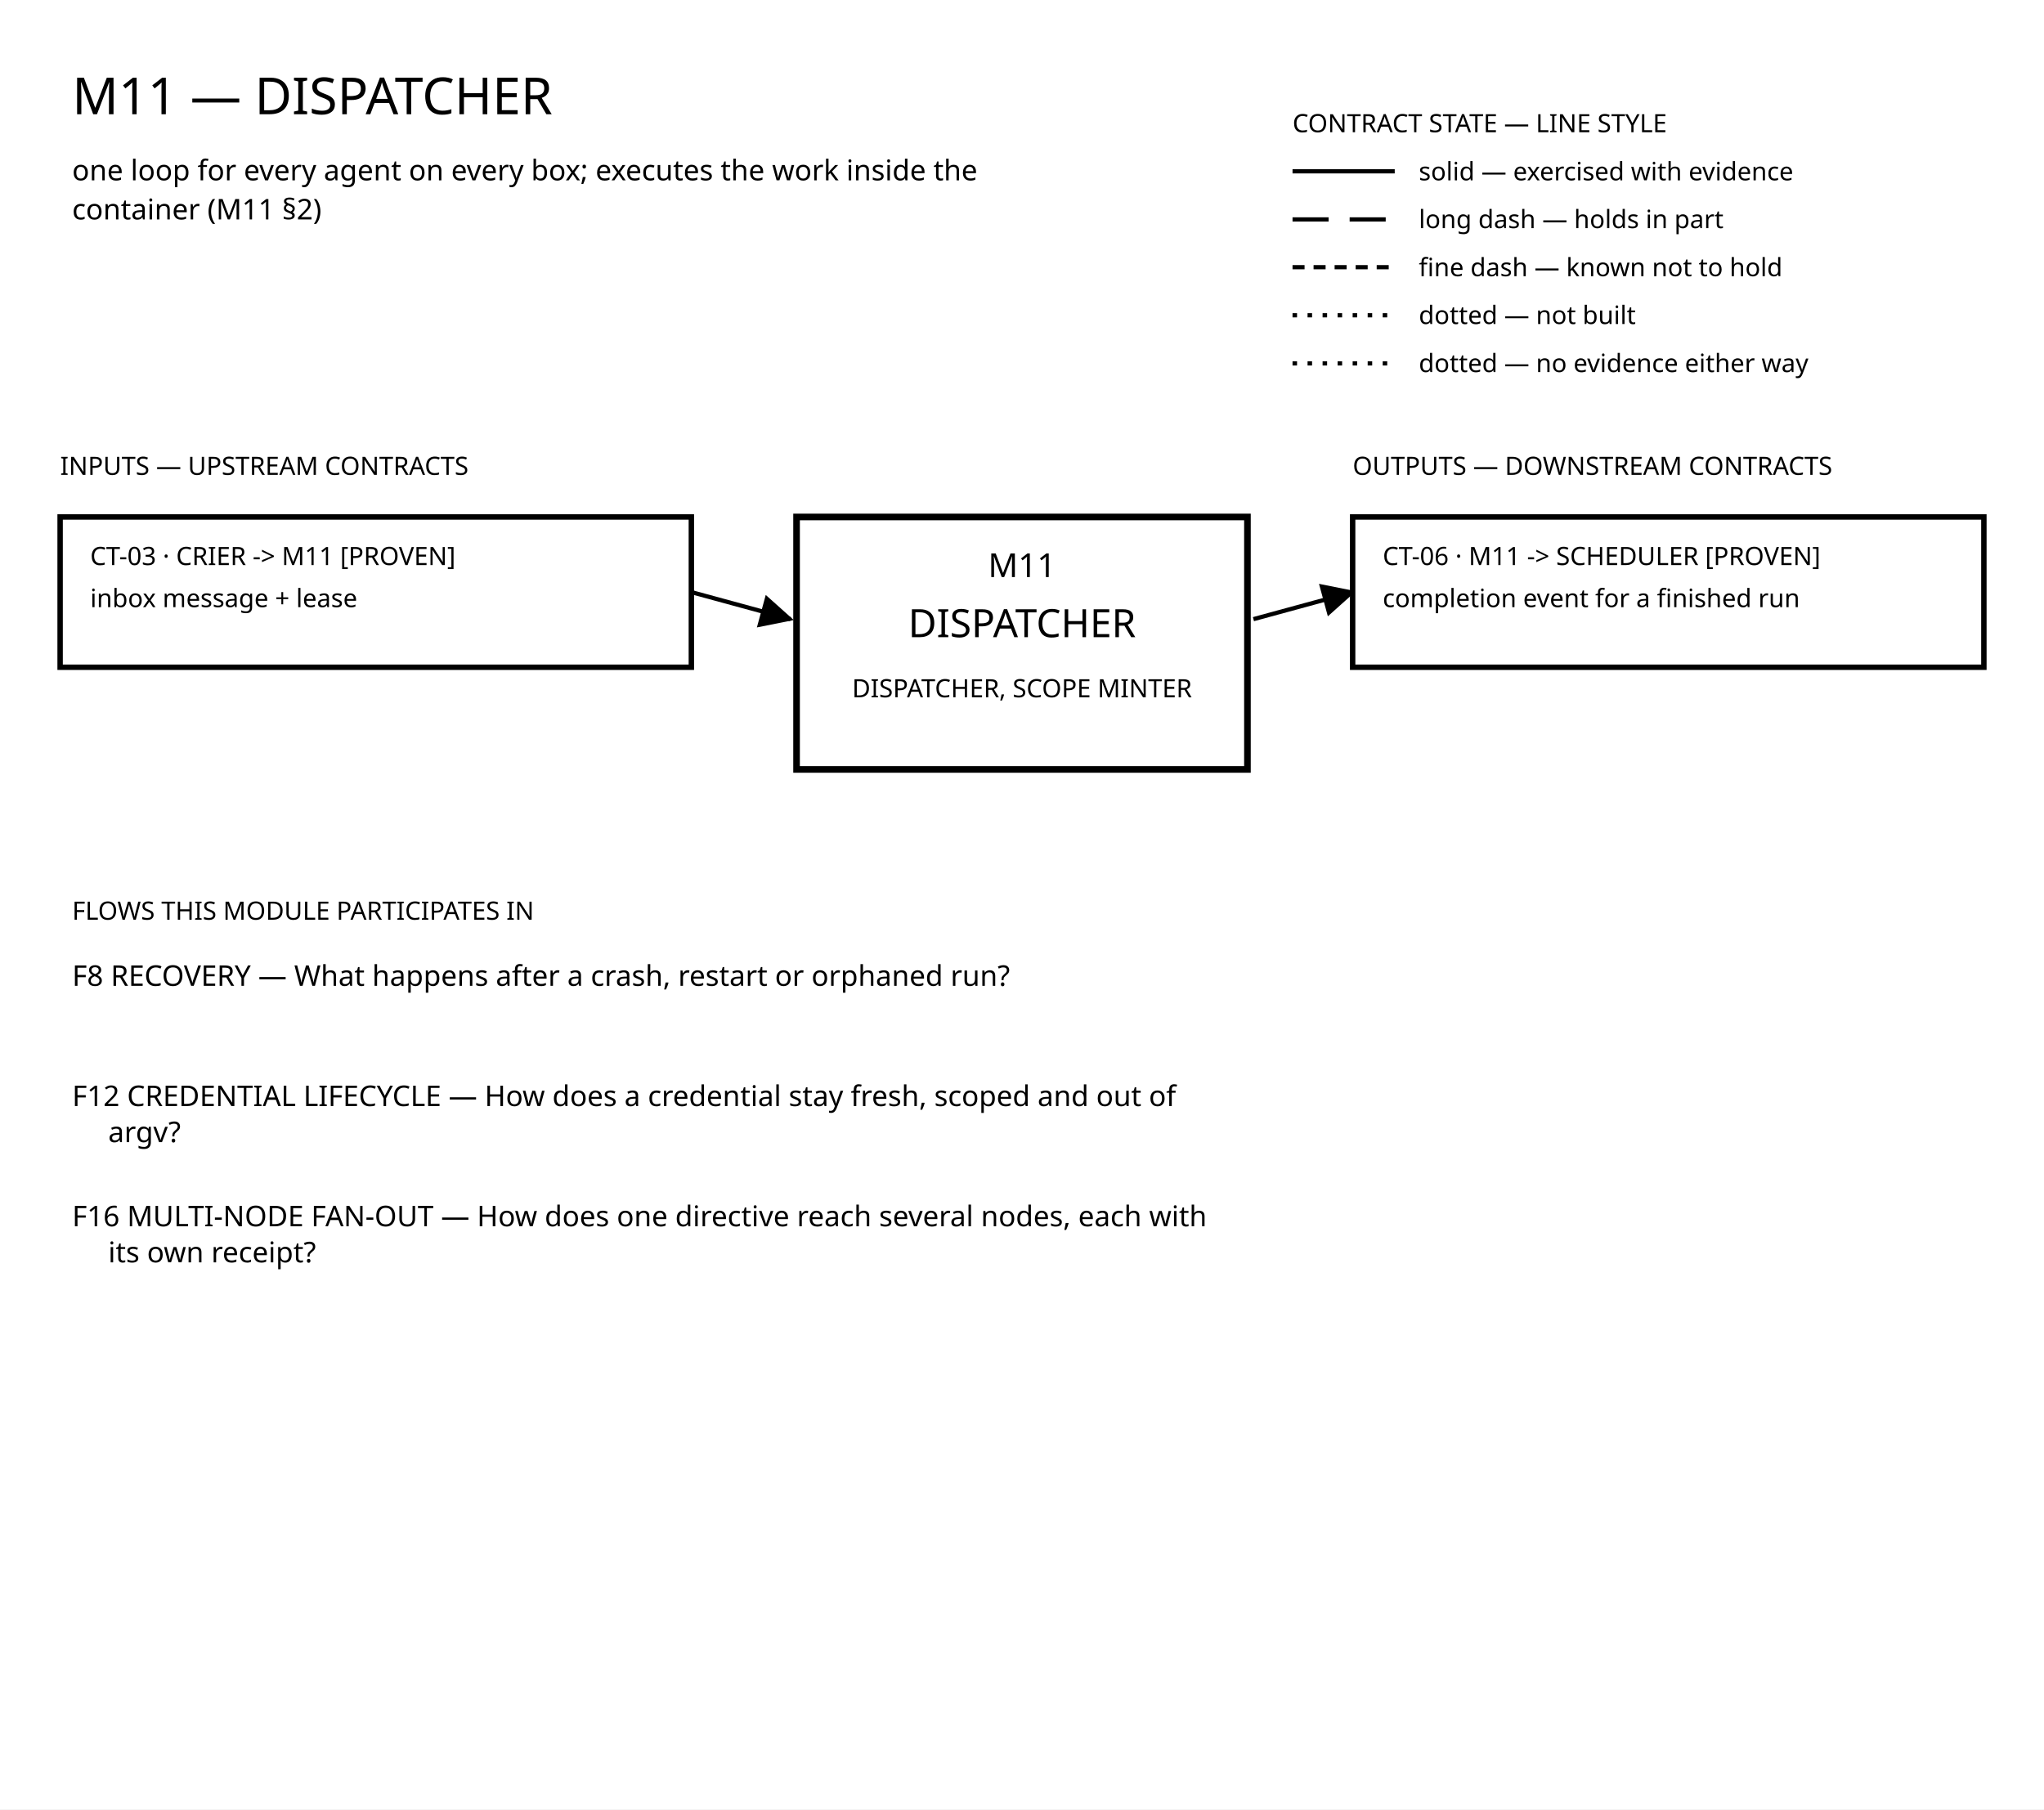
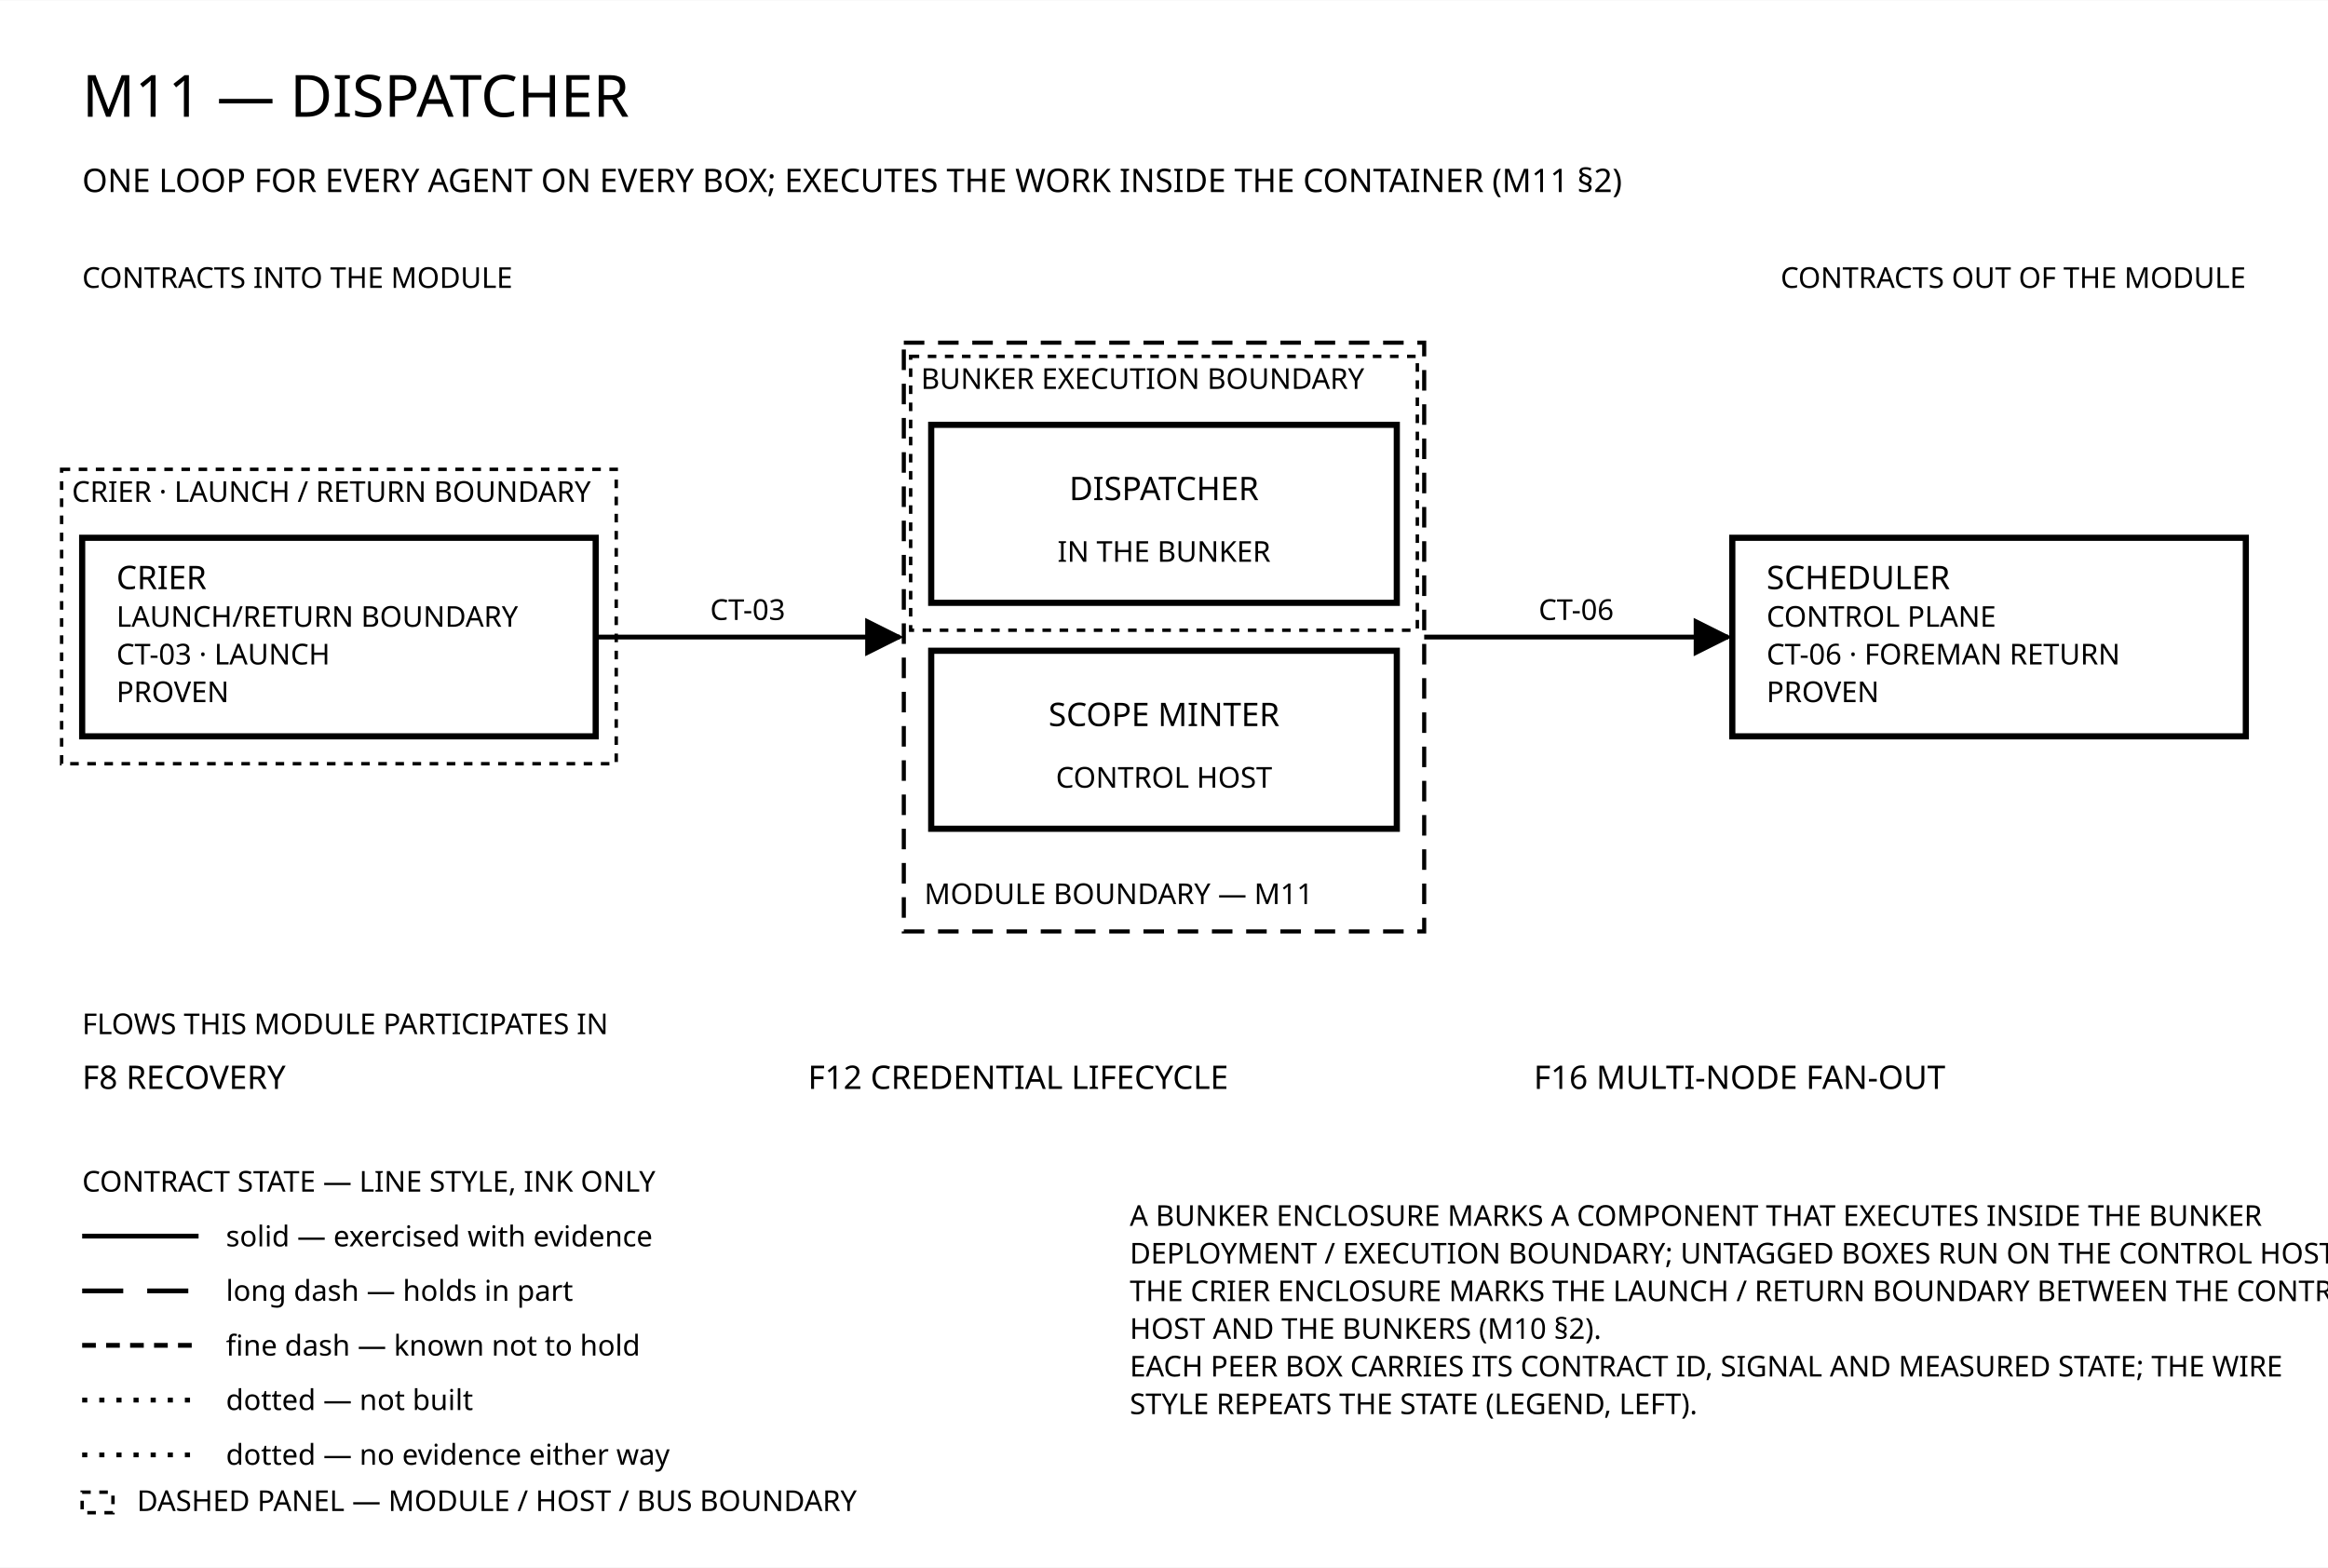
- <svg xmlns="http://www.w3.org/2000/svg" width="170.0mm" height="150.5mm" viewBox="0 0 680 602.0" preserveAspectRatio="xMidYMid meet">
-   <rect width="680" height="602.0" fill="#ffffff" />
+ <svg xmlns="http://www.w3.org/2000/svg" width="170.0mm" height="114.5mm" viewBox="0 0 680 457.8" preserveAspectRatio="xMidYMid meet">
+   <rect width="680" height="457.8" fill="#ffffff" />
  <defs>
    <marker id="ar" viewBox="0 0 10 10" refX="9" refY="5" markerWidth="8" markerHeight="8" orient="auto">
      <path d="M0,0 L10,5 L0,10 z" fill="#000000" />
    </marker>
  </defs>
  <g font-family="Routed Gothic Narrow, Routed Gothic, sans-serif">
-     <text x="24.0" y="38.0" font-size="17.00" fill="#000000" text-anchor="start">M11 — DISPATCHER</text>
-     <text x="24.0" y="60.0" font-size="9.50" fill="#000000" text-anchor="start">one loop for every agent on every box; executes the work inside the</text>
-     <text x="24.0" y="73.0" font-size="9.50" fill="#000000" text-anchor="start">container (M11 §2)</text>
-     <rect x="265.0" y="172.0" width="150.0" height="84.0" fill="#ffffff" stroke="#000000" stroke-width="2.2" />
-     <text x="340.0" y="192.0" font-size="11.00" fill="#000000" text-anchor="middle">M11</text>
-     <text x="340.0" y="212.0" font-size="13.00" fill="#000000" text-anchor="middle">DISPATCHER</text>
-     <text x="340.0" y="232.0" font-size="8.40" fill="#000000" text-anchor="middle">DISPATCHER, SCOPE MINTER</text>
-     <text x="20.0" y="158.0" font-size="8.40" fill="#000000" text-anchor="start">INPUTS — UPSTREAM CONTRACTS</text>
-     <polyline points="230.0,197.0 263.0,206.0" fill="none" stroke="#000000" stroke-width="1.4" marker-end="url(#ar)" />
-     <rect x="20.0" y="172.0" width="210.0" height="50.0" fill="#ffffff" stroke="#000000" stroke-width="1.8" />
-     <text x="30.0" y="188.0" font-size="8.40" fill="#000000" text-anchor="start">CT-03 · CRIER -&gt; M11  [PROVEN]</text>
-     <text x="30.0" y="202.0" font-size="8.40" fill="#000000" text-anchor="start">inbox message + lease</text>
-     <text x="450.0" y="158.0" font-size="8.40" fill="#000000" text-anchor="start">OUTPUTS — DOWNSTREAM CONTRACTS</text>
-     <polyline points="417.0,206.0 450.0,197.0" fill="none" stroke="#000000" stroke-width="1.4" marker-end="url(#ar)" />
-     <rect x="450.0" y="172.0" width="210.0" height="50.0" fill="#ffffff" stroke="#000000" stroke-width="1.8" />
-     <text x="460.0" y="188.0" font-size="8.40" fill="#000000" text-anchor="start">CT-06 · M11 -&gt; SCHEDULER  [PROVEN]</text>
-     <text x="460.0" y="202.0" font-size="8.40" fill="#000000" text-anchor="start">completion event for a finished run</text>
-     <text x="24.0" y="306.0" font-size="8.40" fill="#000000" text-anchor="start">FLOWS THIS MODULE PARTICIPATES IN</text>
-     <text x="24.0" y="328.0" font-size="9.50" fill="#000000" text-anchor="start">F8 RECOVERY — What happens after a crash, restart or orphaned run?</text>
-     <text x="24.0" y="368.0" font-size="9.50" fill="#000000" text-anchor="start">F12 CREDENTIAL LIFECYCLE — How does a credential stay fresh, scoped and out of</text>
-     <text x="36.0" y="380.0" font-size="9.50" fill="#000000" text-anchor="start">argv?</text>
-     <text x="24.0" y="408.0" font-size="9.50" fill="#000000" text-anchor="start">F16 MULTI-NODE FAN-OUT — How does one directive reach several nodes, each with</text>
-     <text x="36.0" y="420.0" font-size="9.50" fill="#000000" text-anchor="start">its own receipt?</text>
-     <text x="430.0" y="44.0" font-size="8.40" fill="#000000" text-anchor="start">CONTRACT STATE — LINE STYLE</text>
-     <polyline points="430.0,57.0 464.0,57.0" fill="none" stroke="#000000" stroke-width="1.4" />
-     <text x="472.0" y="60.0" font-size="8.40" fill="#000000" text-anchor="start">solid — exercised with evidence</text>
-     <polyline points="430.0,73.0 464.0,73.0" fill="none" stroke="#000000" stroke-width="1.4" stroke-dasharray="12 7" />
-     <text x="472.0" y="75.9" font-size="8.40" fill="#000000" text-anchor="start">long dash — holds in part</text>
-     <polyline points="430.0,88.9 464.0,88.9" fill="none" stroke="#000000" stroke-width="1.4" stroke-dasharray="4 3" />
-     <text x="472.0" y="91.9" font-size="8.40" fill="#000000" text-anchor="start">fine dash — known not to hold</text>
-     <polyline points="430.0,104.9 464.0,104.9" fill="none" stroke="#000000" stroke-width="1.4" stroke-dasharray="1.5 3.5" />
-     <text x="472.0" y="107.8" font-size="8.40" fill="#000000" text-anchor="start">dotted — not built</text>
-     <polyline points="430.0,120.9 464.0,120.9" fill="none" stroke="#000000" stroke-width="1.4" stroke-dasharray="1.5 3.5" />
-     <text x="472.0" y="123.8" font-size="8.40" fill="#000000" text-anchor="start">dotted — no evidence either way</text>
+     <text x="24.0" y="34.0" font-size="17.00" fill="#000000" text-anchor="start">M11 — DISPATCHER</text>
+     <text x="24.0" y="56.0" font-size="9.50" fill="#000000" text-anchor="start">ONE LOOP FOR EVERY AGENT ON EVERY BOX; EXECUTES THE WORK INSIDE THE CONTAINER (M11 §2)</text>
+     <text x="24.0" y="84.0" font-size="8.40" fill="#000000" text-anchor="start">CONTRACTS INTO THE MODULE</text>
+     <text x="656.0" y="84.0" font-size="8.40" fill="#000000" text-anchor="end">CONTRACTS OUT OF THE MODULE</text>
+     <rect x="264.0" y="100.0" width="152.0" height="172.0" fill="none" stroke="#000000" stroke-width="1.2" stroke-dasharray="6 4" />
+     <text x="270.0" y="264.0" font-size="8.40" fill="#000000" text-anchor="start">MODULE BOUNDARY — M11</text>
+     <rect x="272.0" y="124.0" width="136.0" height="52.0" fill="#ffffff" stroke="#000000" stroke-width="1.8" />
+     <text x="340.0" y="146.0" font-size="9.50" fill="#000000" text-anchor="middle">DISPATCHER</text>
+     <text x="340.0" y="164.0" font-size="8.40" fill="#000000" text-anchor="middle">IN THE BUNKER</text>
+     <rect x="266.0" y="104.0" width="148.0" height="80.0" fill="none" stroke="#000000" stroke-width="1.0" stroke-dasharray="2.5 2.5" />
+     <text x="269.0" y="113.5" font-size="8.40" fill="#000000" text-anchor="start">BUNKER EXECUTION BOUNDARY</text>
+     <rect x="272.0" y="190.0" width="136.0" height="52.0" fill="#ffffff" stroke="#000000" stroke-width="1.8" />
+     <text x="340.0" y="212.0" font-size="9.50" fill="#000000" text-anchor="middle">SCOPE MINTER</text>
+     <text x="340.0" y="230.0" font-size="8.40" fill="#000000" text-anchor="middle">CONTROL HOST</text>
+     <rect x="24.0" y="157.0" width="150.0" height="58.0" fill="#ffffff" stroke="#000000" stroke-width="1.8" />
+     <text x="34.0" y="172.0" font-size="9.50" fill="#000000" text-anchor="start">CRIER</text>
+     <text x="34.0" y="183.0" font-size="8.40" fill="#000000" text-anchor="start">LAUNCH/RETURN BOUNDARY</text>
+     <text x="34.0" y="194.0" font-size="8.40" fill="#000000" text-anchor="start">CT-03 · LAUNCH</text>
+     <text x="34.0" y="205.0" font-size="8.40" fill="#000000" text-anchor="start">PROVEN</text>
+     <rect x="18.0" y="137.0" width="162.0" height="86.0" fill="none" stroke="#000000" stroke-width="1.0" stroke-dasharray="2.5 2.5" />
+     <text x="21.0" y="146.5" font-size="8.40" fill="#000000" text-anchor="start">CRIER · LAUNCH / RETURN BOUNDARY</text>
+     <polyline points="174.0,186.0 262.8,186.0" fill="none" stroke="#000000" stroke-width="1.4" marker-end="url(#ar)" />
+     <text x="218.4" y="181.0" font-size="8.40" fill="#000000" text-anchor="middle">CT-03</text>
+     <rect x="506.0" y="157.0" width="150.0" height="58.0" fill="#ffffff" stroke="#000000" stroke-width="1.8" />
+     <text x="516.0" y="172.0" font-size="9.50" fill="#000000" text-anchor="start">SCHEDULER</text>
+     <text x="516.0" y="183.0" font-size="8.40" fill="#000000" text-anchor="start">CONTROL PLANE</text>
+     <text x="516.0" y="194.0" font-size="8.40" fill="#000000" text-anchor="start">CT-06 · FOREMAN RETURN</text>
+     <text x="516.0" y="205.0" font-size="8.40" fill="#000000" text-anchor="start">PROVEN</text>
+     <polyline points="416.0,186.0 504.8,186.0" fill="none" stroke="#000000" stroke-width="1.4" marker-end="url(#ar)" />
+     <text x="460.4" y="181.0" font-size="8.40" fill="#000000" text-anchor="middle">CT-06</text>
+     <text x="24.0" y="302.0" font-size="8.40" fill="#000000" text-anchor="start">FLOWS THIS MODULE PARTICIPATES IN</text>
+     <text x="24.0" y="318.0" font-size="9.50" fill="#000000" text-anchor="start">F8  RECOVERY</text>
+     <text x="236.0" y="318.0" font-size="9.50" fill="#000000" text-anchor="start">F12  CREDENTIAL LIFECYCLE</text>
+     <text x="448.0" y="318.0" font-size="9.50" fill="#000000" text-anchor="start">F16  MULTI-NODE FAN-OUT</text>
+     <text x="24.0" y="348.0" font-size="8.40" fill="#000000" text-anchor="start">CONTRACT STATE — LINE STYLE, INK ONLY</text>
+     <polyline points="24.0,361.0 58.0,361.0" fill="none" stroke="#000000" stroke-width="1.4" />
+     <text x="66.0" y="364.0" font-size="8.40" fill="#000000" text-anchor="start">solid — exercised with evidence</text>
+     <polyline points="24.0,377.0 58.0,377.0" fill="none" stroke="#000000" stroke-width="1.4" stroke-dasharray="12 7" />
+     <text x="66.0" y="379.9" font-size="8.40" fill="#000000" text-anchor="start">long dash — holds in part</text>
+     <polyline points="24.0,392.9 58.0,392.9" fill="none" stroke="#000000" stroke-width="1.4" stroke-dasharray="4 3" />
+     <text x="66.0" y="395.9" font-size="8.40" fill="#000000" text-anchor="start">fine dash — known not to hold</text>
+     <polyline points="24.0,408.9 58.0,408.9" fill="none" stroke="#000000" stroke-width="1.4" stroke-dasharray="1.5 3.5" />
+     <text x="66.0" y="411.8" font-size="8.40" fill="#000000" text-anchor="start">dotted — not built</text>
+     <polyline points="24.0,424.9 58.0,424.9" fill="none" stroke="#000000" stroke-width="1.4" stroke-dasharray="1.5 3.5" />
+     <text x="66.0" y="427.8" font-size="8.40" fill="#000000" text-anchor="start">dotted — no evidence either way</text>
+     <rect x="24" y="435.8" width="9" height="6" fill="none" stroke="#000000" stroke-width="1.0" stroke-dasharray="2.5 2.5" />
+     <text x="40.0" y="441.3" font-size="8.40" fill="#000000" text-anchor="start">DASHED PANEL — MODULE / HOST / BUS BOUNDARY</text>
+     <text x="330.0" y="358.0" font-size="8.40" fill="#000000" text-anchor="start">A BUNKER ENCLOSURE MARKS A COMPONENT THAT EXECUTES INSIDE THE BUNKER</text>
+     <text x="330.0" y="369.0" font-size="8.40" fill="#000000" text-anchor="start">DEPLOYMENT / EXECUTION BOUNDARY; UNTAGGED BOXES RUN ON THE CONTROL HOST.</text>
+     <text x="330.0" y="380.0" font-size="8.40" fill="#000000" text-anchor="start">THE CRIER ENCLOSURE MARKS THE LAUNCH / RETURN BOUNDARY BETWEEN THE CONTROL</text>
+     <text x="330.0" y="391.0" font-size="8.40" fill="#000000" text-anchor="start">HOST AND THE BUNKERS (M10 §2).</text>
+     <text x="330.0" y="402.0" font-size="8.40" fill="#000000" text-anchor="start">EACH PEER BOX CARRIES ITS CONTRACT ID, SIGNAL AND MEASURED STATE; THE WIRE</text>
+     <text x="330.0" y="413.0" font-size="8.40" fill="#000000" text-anchor="start">STYLE REPEATS THE STATE (LEGEND, LEFT).</text>
  </g>
</svg>
